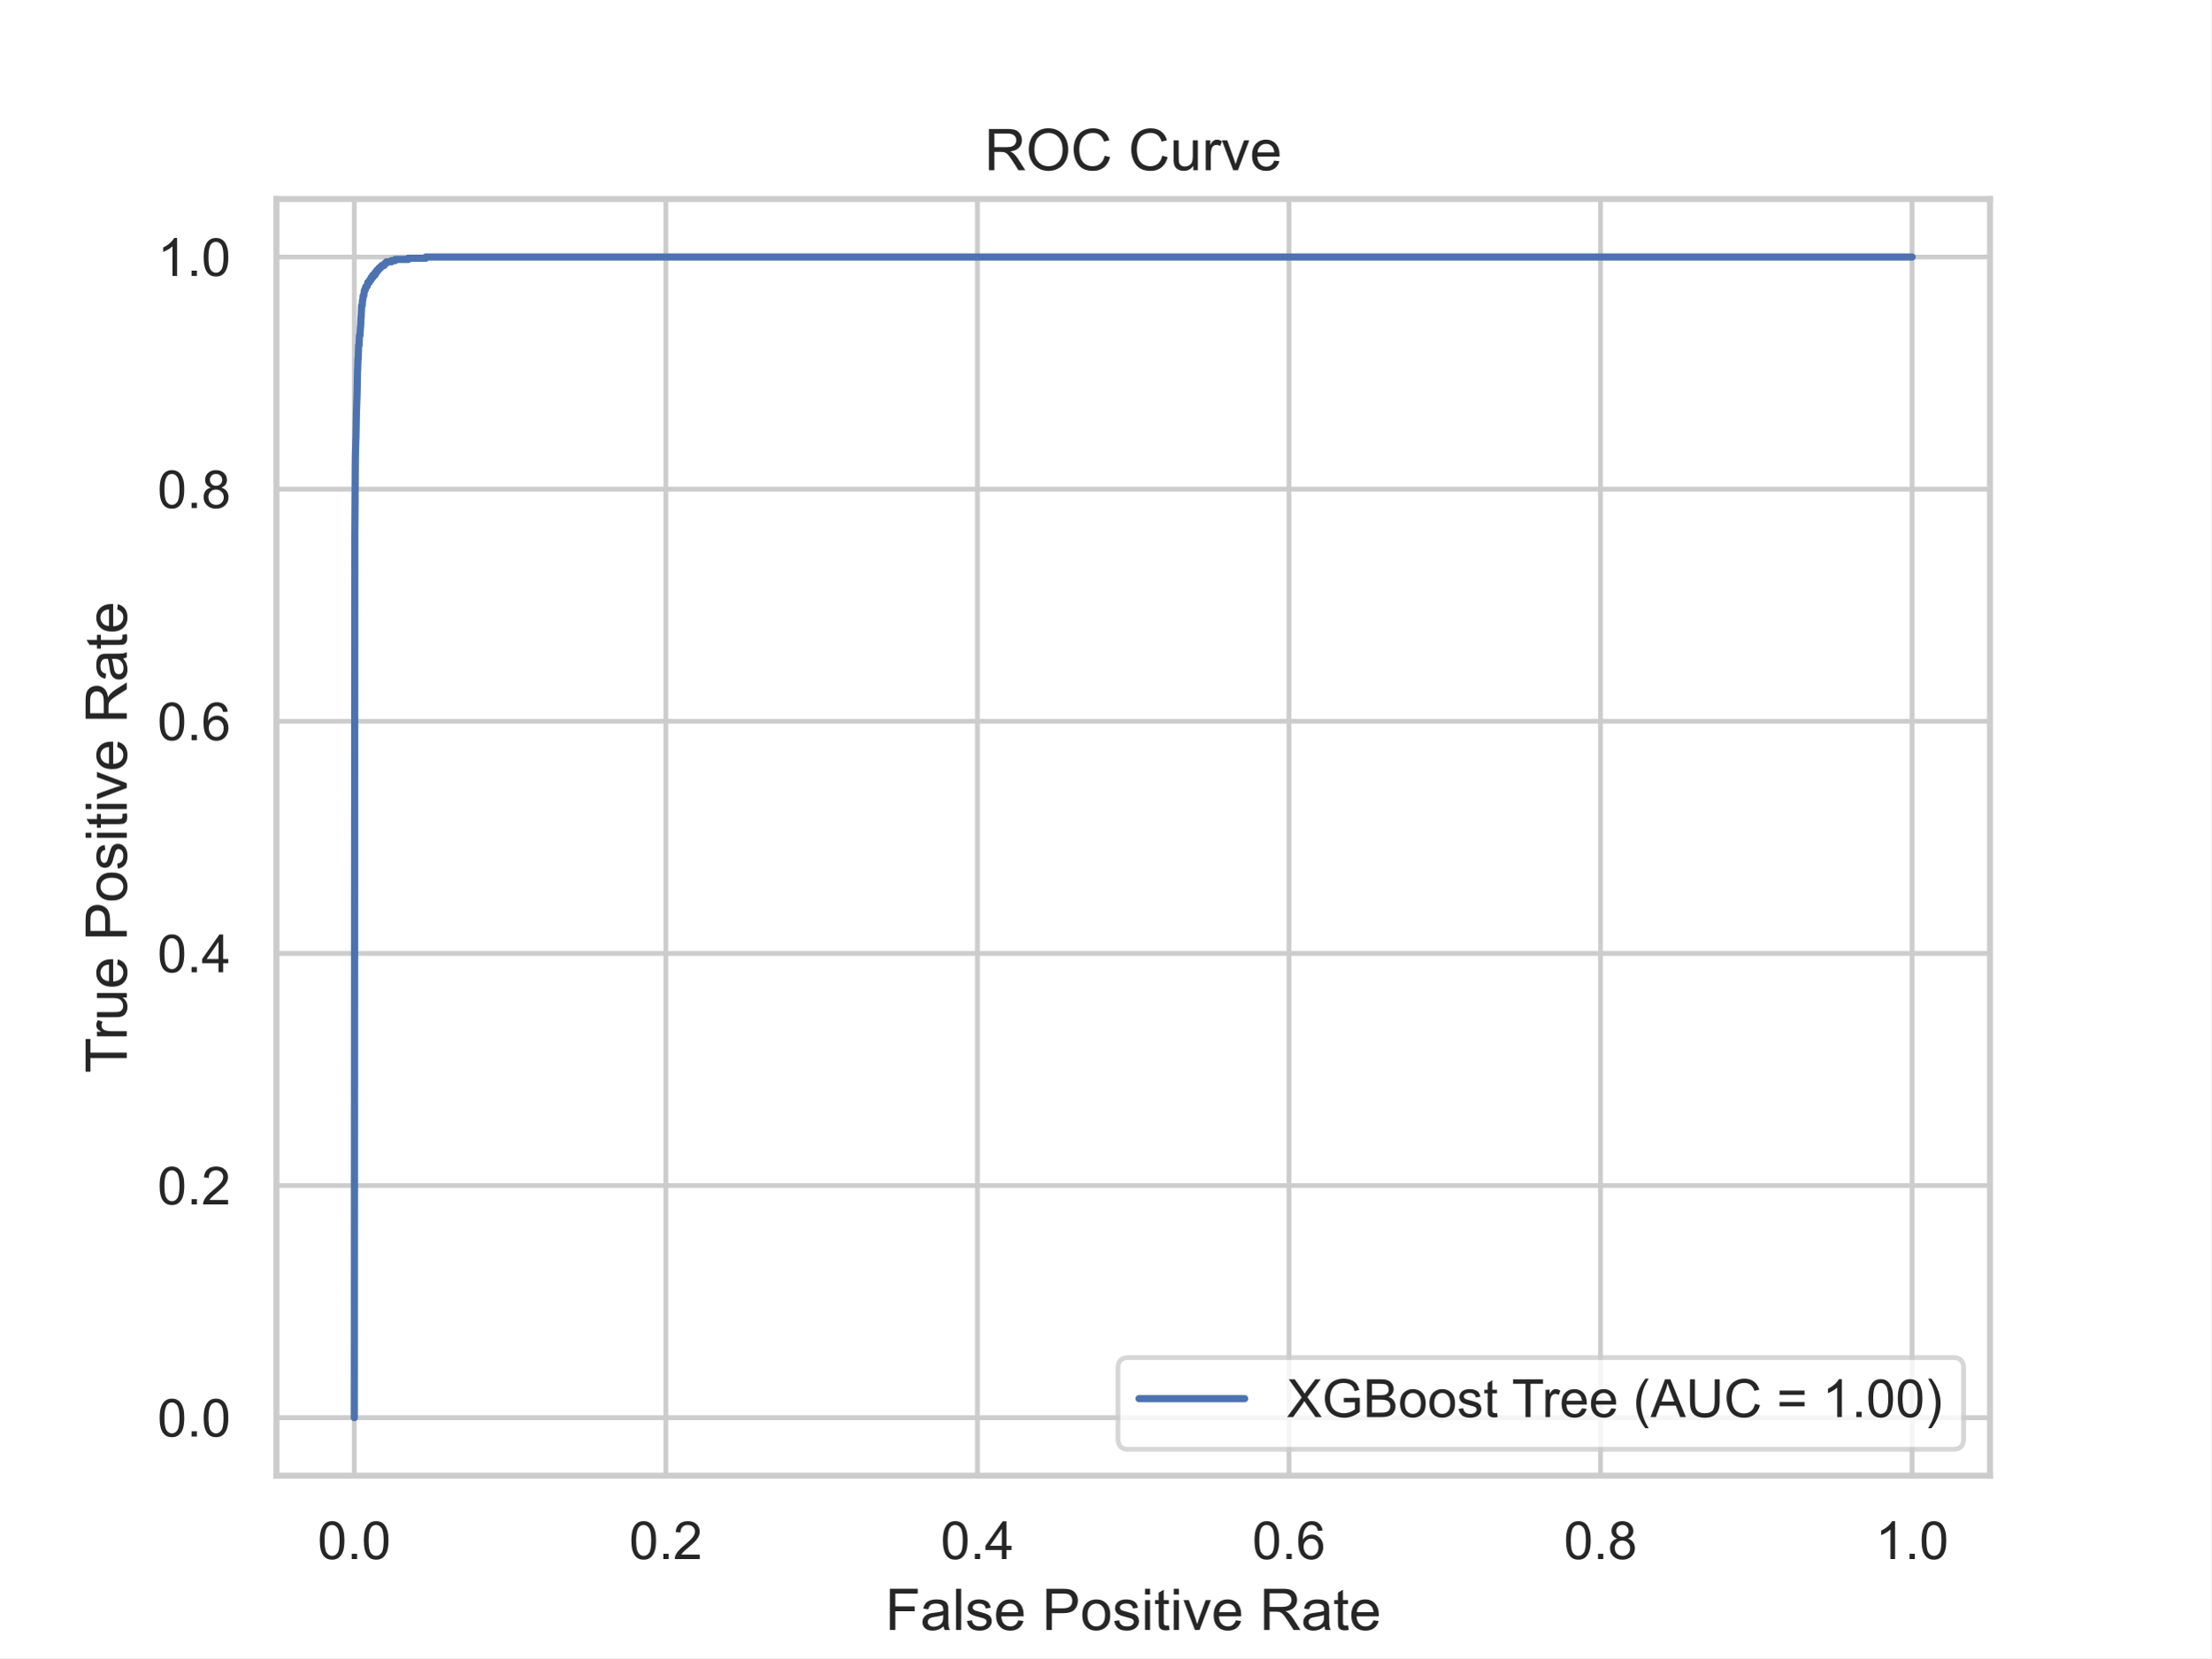
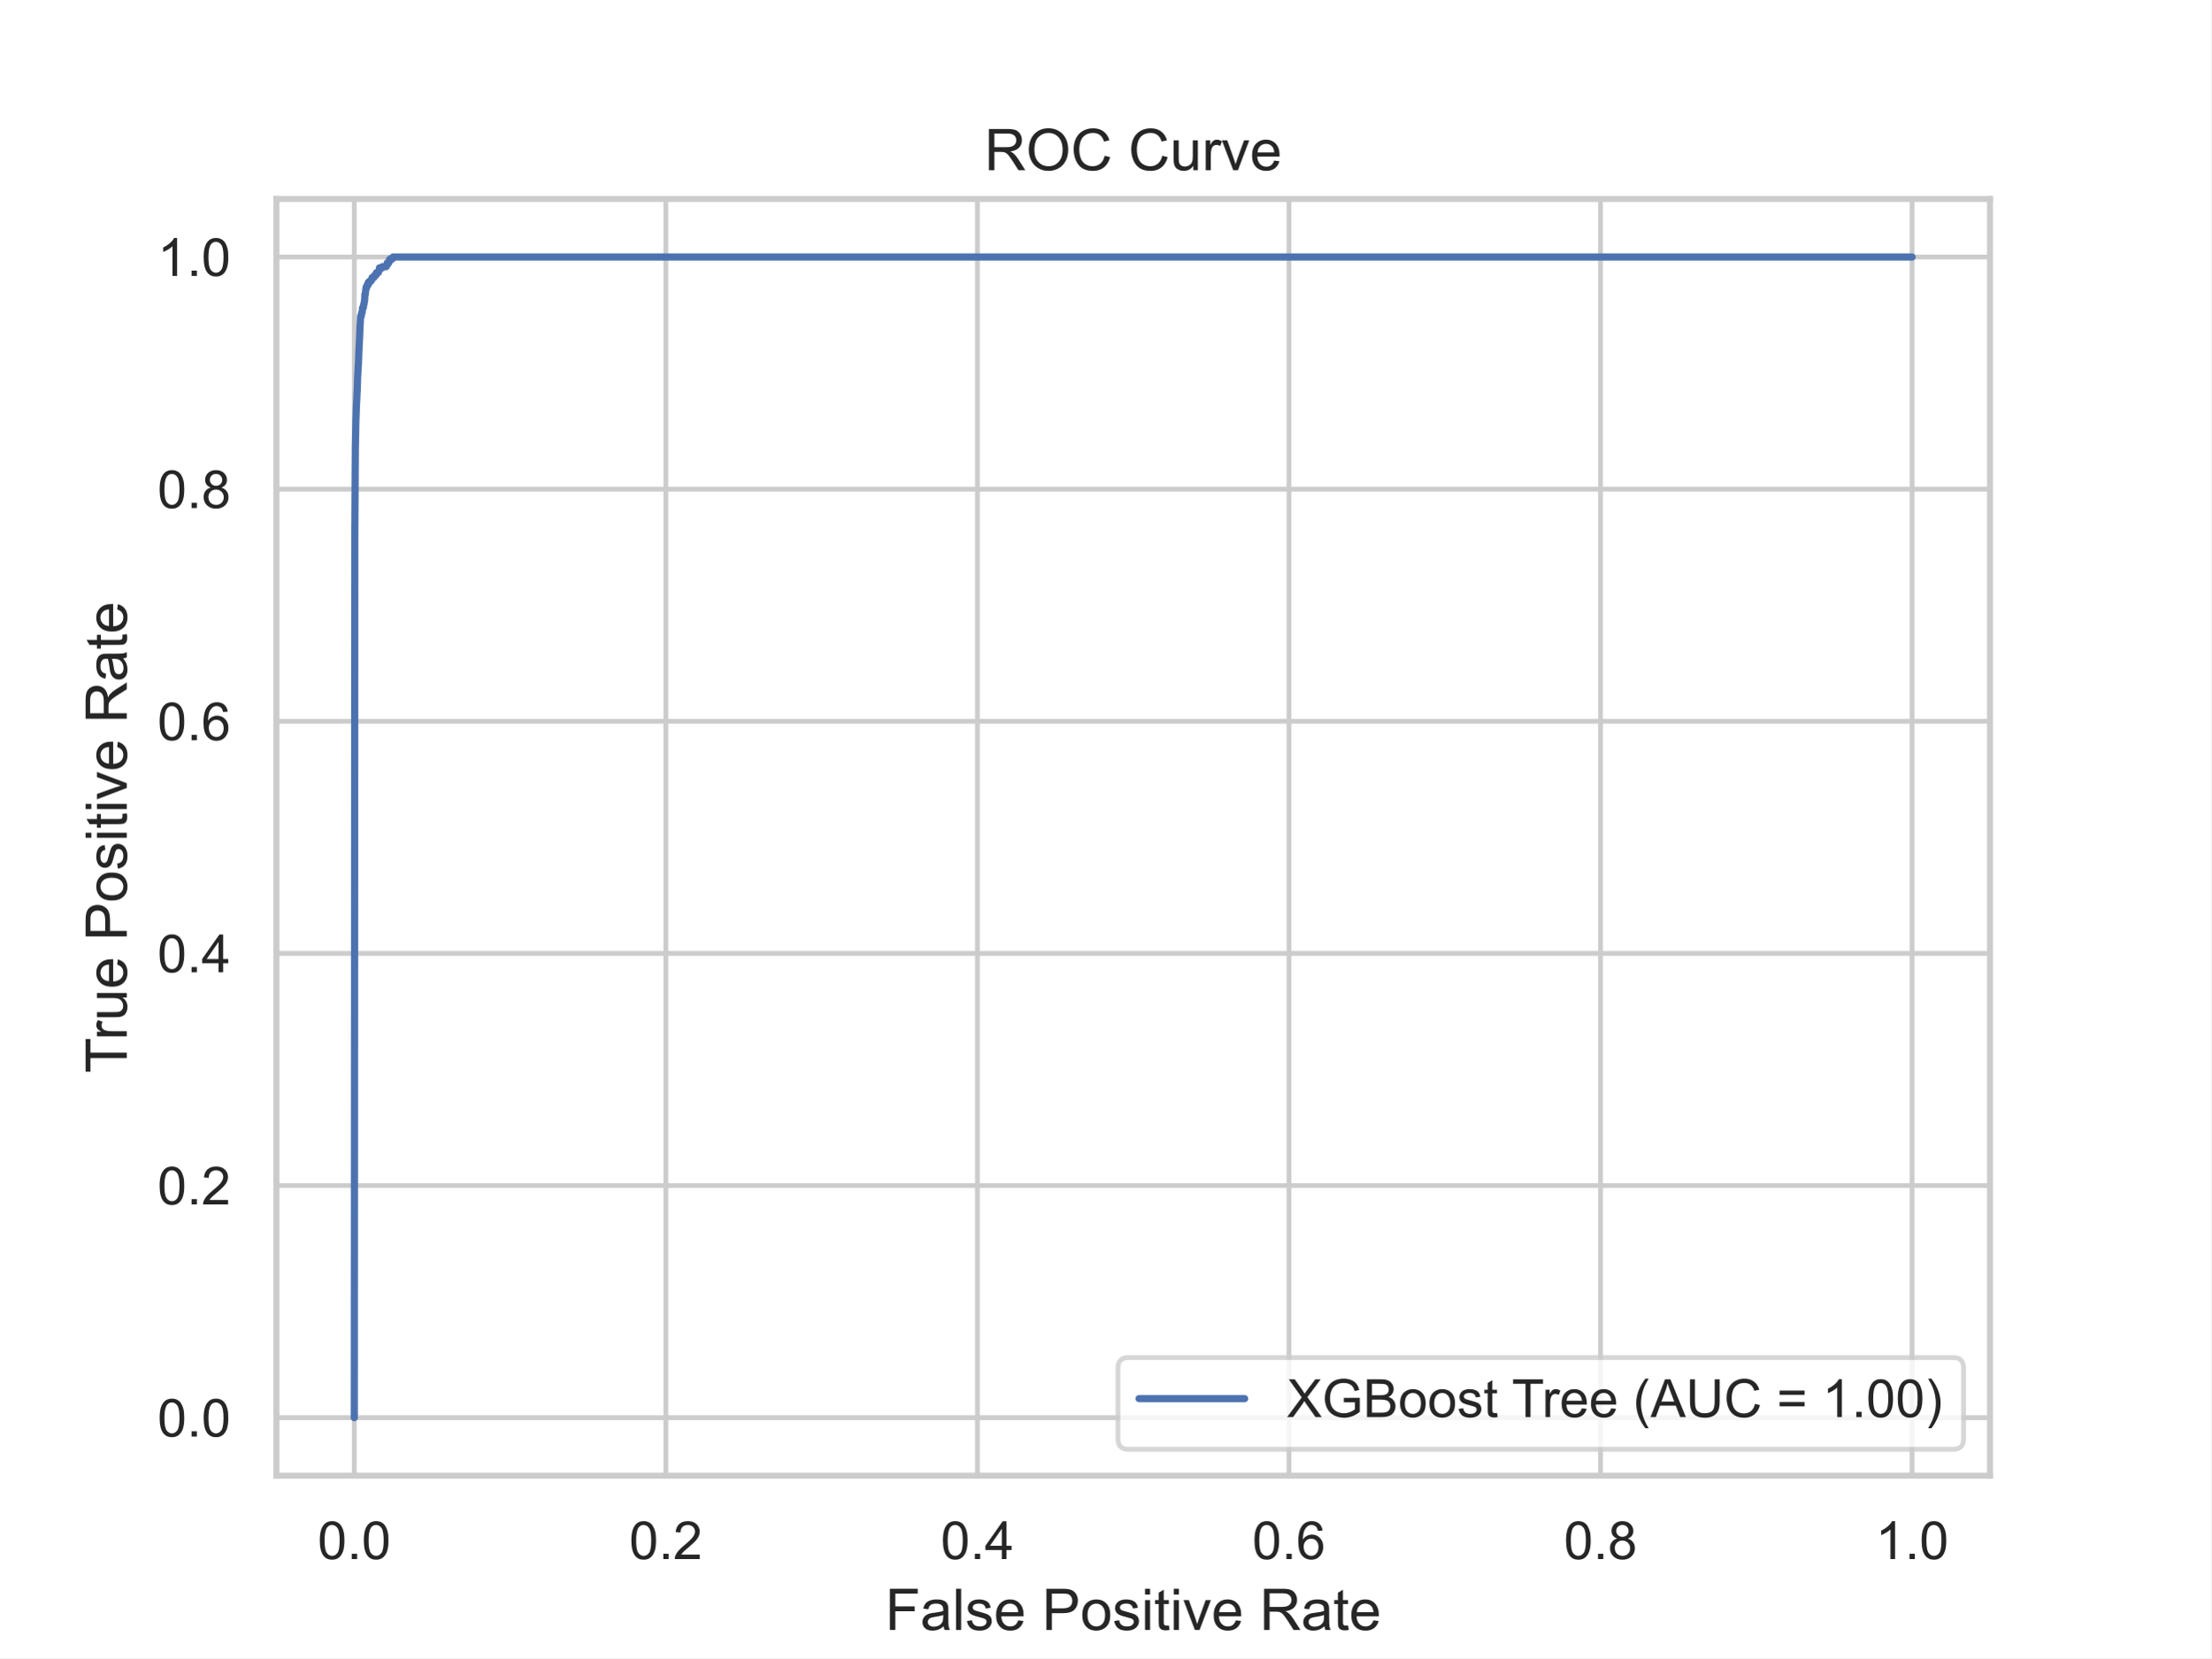
<svg xmlns="http://www.w3.org/2000/svg" xmlns:xlink="http://www.w3.org/1999/xlink" width="460.8pt" height="345.6pt" viewBox="0 0 460.8 345.6" version="1.1">
  <defs>
    <style type="text/css">*{stroke-linejoin: round; stroke-linecap: butt}</style>
  </defs>
  <g id="figure_1">
    <g id="patch_1">
      <path d="M 0 345.6  L 460.8 345.6  L 460.8 0  L 0 0  z " style="fill: #ffffff" />
    </g>
    <g id="axes_1">
      <g id="patch_2">
        <path d="M 57.6 307.584  L 414.72 307.584  L 414.72 41.472  L 57.6 41.472  z " style="fill: #ffffff" />
      </g>
      <g id="matplotlib.axis_1">
        <g id="xtick_1">
          <g id="line2d_1">
-             <path d="M 73.833 307.584  L 73.833 41.472  " clip-path="url(#p88a5ad9487)" style="fill: none; stroke: #cccccc; stroke-linecap: round" />
+             <path d="M 73.833 307.584  L 73.833 41.472  " clip-path="url(#p1b7c187f78)" style="fill: none; stroke: #cccccc; stroke-linecap: round" />
          </g>
          <g id="text_1">
            <g style="fill: #262626" transform="translate(66.18773 324.9576) scale(0.11 -0.11)">
              <defs>
                <path id="ArialMT-30" d="M 266 2259  Q 266 3072 433 3567  Q 600 4063 929 4331  Q 1259 4600 1759 4600  Q 2128 4600 2406 4451  Q 2684 4303 2865 4023  Q 3047 3744 3150 3342  Q 3253 2941 3253 2259  Q 3253 1453 3087 958  Q 2922 463 2592 192  Q 2263 -78 1759 -78  Q 1097 -78 719 397  Q 266 969 266 2259  z M 844 2259  Q 844 1131 1108 757  Q 1372 384 1759 384  Q 2147 384 2411 759  Q 2675 1134 2675 2259  Q 2675 3391 2411 3762  Q 2147 4134 1753 4134  Q 1366 4134 1134 3806  Q 844 3388 844 2259  z " transform="scale(0.015625)" />
                <path id="ArialMT-2e" d="M 581 0  L 581 641  L 1222 641  L 1222 0  L 581 0  z " transform="scale(0.015625)" />
              </defs>
              <use xlink:href="#ArialMT-30" />
              <use xlink:href="#ArialMT-2e" transform="translate(55.61523 0)" />
              <use xlink:href="#ArialMT-30" transform="translate(83.39844 0)" />
            </g>
          </g>
        </g>
        <g id="xtick_2">
          <g id="line2d_2">
-             <path d="M 138.764 307.584  L 138.764 41.472  " clip-path="url(#p88a5ad9487)" style="fill: none; stroke: #cccccc; stroke-linecap: round" />
+             <path d="M 138.764 307.584  L 138.764 41.472  " clip-path="url(#p1b7c187f78)" style="fill: none; stroke: #cccccc; stroke-linecap: round" />
          </g>
          <g id="text_2">
            <g style="fill: #262626" transform="translate(131.1186 324.9576) scale(0.11 -0.11)">
              <defs>
                <path id="ArialMT-32" d="M 3222 541  L 3222 0  L 194 0  Q 188 203 259 391  Q 375 700 629 1000  Q 884 1300 1366 1694  Q 2113 2306 2375 2664  Q 2638 3022 2638 3341  Q 2638 3675 2398 3904  Q 2159 4134 1775 4134  Q 1369 4134 1125 3890  Q 881 3647 878 3216  L 300 3275  Q 359 3922 746 4261  Q 1134 4600 1788 4600  Q 2447 4600 2831 4234  Q 3216 3869 3216 3328  Q 3216 3053 3103 2787  Q 2991 2522 2730 2228  Q 2469 1934 1863 1422  Q 1356 997 1212 845  Q 1069 694 975 541  L 3222 541  z " transform="scale(0.015625)" />
              </defs>
              <use xlink:href="#ArialMT-30" />
              <use xlink:href="#ArialMT-2e" transform="translate(55.61523 0)" />
              <use xlink:href="#ArialMT-32" transform="translate(83.39844 0)" />
            </g>
          </g>
        </g>
        <g id="xtick_3">
          <g id="line2d_3">
-             <path d="M 203.695 307.584  L 203.695 41.472  " clip-path="url(#p88a5ad9487)" style="fill: none; stroke: #cccccc; stroke-linecap: round" />
+             <path d="M 203.695 307.584  L 203.695 41.472  " clip-path="url(#p1b7c187f78)" style="fill: none; stroke: #cccccc; stroke-linecap: round" />
          </g>
          <g id="text_3">
            <g style="fill: #262626" transform="translate(196.0495 324.9576) scale(0.11 -0.11)">
              <defs>
                <path id="ArialMT-34" d="M 2069 0  L 2069 1097  L 81 1097  L 81 1613  L 2172 4581  L 2631 4581  L 2631 1613  L 3250 1613  L 3250 1097  L 2631 1097  L 2631 0  L 2069 0  z M 2069 1613  L 2069 3678  L 634 1613  L 2069 1613  z " transform="scale(0.015625)" />
              </defs>
              <use xlink:href="#ArialMT-30" />
              <use xlink:href="#ArialMT-2e" transform="translate(55.61523 0)" />
              <use xlink:href="#ArialMT-34" transform="translate(83.39844 0)" />
            </g>
          </g>
        </g>
        <g id="xtick_4">
          <g id="line2d_4">
-             <path d="M 268.625 307.584  L 268.625 41.472  " clip-path="url(#p88a5ad9487)" style="fill: none; stroke: #cccccc; stroke-linecap: round" />
+             <path d="M 268.625 307.584  L 268.625 41.472  " clip-path="url(#p1b7c187f78)" style="fill: none; stroke: #cccccc; stroke-linecap: round" />
          </g>
          <g id="text_4">
            <g style="fill: #262626" transform="translate(260.9805 324.9576) scale(0.11 -0.11)">
              <defs>
                <path id="ArialMT-36" d="M 3184 3459  L 2625 3416  Q 2550 3747 2413 3897  Q 2184 4138 1850 4138  Q 1581 4138 1378 3988  Q 1113 3794 959 3422  Q 806 3050 800 2363  Q 1003 2672 1297 2822  Q 1591 2972 1913 2972  Q 2475 2972 2870 2558  Q 3266 2144 3266 1488  Q 3266 1056 3080 686  Q 2894 316 2569 119  Q 2244 -78 1831 -78  Q 1128 -78 684 439  Q 241 956 241 2144  Q 241 3472 731 4075  Q 1159 4600 1884 4600  Q 2425 4600 2770 4297  Q 3116 3994 3184 3459  z M 888 1484  Q 888 1194 1011 928  Q 1134 663 1356 523  Q 1578 384 1822 384  Q 2178 384 2434 671  Q 2691 959 2691 1453  Q 2691 1928 2437 2201  Q 2184 2475 1800 2475  Q 1419 2475 1153 2201  Q 888 1928 888 1484  z " transform="scale(0.015625)" />
              </defs>
              <use xlink:href="#ArialMT-30" />
              <use xlink:href="#ArialMT-2e" transform="translate(55.61523 0)" />
              <use xlink:href="#ArialMT-36" transform="translate(83.39844 0)" />
            </g>
          </g>
        </g>
        <g id="xtick_5">
          <g id="line2d_5">
-             <path d="M 333.556 307.584  L 333.556 41.472  " clip-path="url(#p88a5ad9487)" style="fill: none; stroke: #cccccc; stroke-linecap: round" />
+             <path d="M 333.556 307.584  L 333.556 41.472  " clip-path="url(#p1b7c187f78)" style="fill: none; stroke: #cccccc; stroke-linecap: round" />
          </g>
          <g id="text_5">
            <g style="fill: #262626" transform="translate(325.9114 324.9576) scale(0.11 -0.11)">
              <defs>
                <path id="ArialMT-38" d="M 1131 2484  Q 781 2613 612 2850  Q 444 3088 444 3419  Q 444 3919 803 4259  Q 1163 4600 1759 4600  Q 2359 4600 2725 4251  Q 3091 3903 3091 3403  Q 3091 3084 2923 2848  Q 2756 2613 2416 2484  Q 2838 2347 3058 2040  Q 3278 1734 3278 1309  Q 3278 722 2862 322  Q 2447 -78 1769 -78  Q 1091 -78 675 323  Q 259 725 259 1325  Q 259 1772 486 2073  Q 713 2375 1131 2484  z M 1019 3438  Q 1019 3113 1228 2906  Q 1438 2700 1772 2700  Q 2097 2700 2305 2904  Q 2513 3109 2513 3406  Q 2513 3716 2298 3927  Q 2084 4138 1766 4138  Q 1444 4138 1231 3931  Q 1019 3725 1019 3438  z M 838 1322  Q 838 1081 952 856  Q 1066 631 1291 507  Q 1516 384 1775 384  Q 2178 384 2440 643  Q 2703 903 2703 1303  Q 2703 1709 2433 1975  Q 2163 2241 1756 2241  Q 1359 2241 1098 1978  Q 838 1716 838 1322  z " transform="scale(0.015625)" />
              </defs>
              <use xlink:href="#ArialMT-30" />
              <use xlink:href="#ArialMT-2e" transform="translate(55.61523 0)" />
              <use xlink:href="#ArialMT-38" transform="translate(83.39844 0)" />
            </g>
          </g>
        </g>
        <g id="xtick_6">
          <g id="line2d_6">
-             <path d="M 398.487 307.584  L 398.487 41.472  " clip-path="url(#p88a5ad9487)" style="fill: none; stroke: #cccccc; stroke-linecap: round" />
+             <path d="M 398.487 307.584  L 398.487 41.472  " clip-path="url(#p1b7c187f78)" style="fill: none; stroke: #cccccc; stroke-linecap: round" />
          </g>
          <g id="text_6">
            <g style="fill: #262626" transform="translate(390.8423 324.9576) scale(0.11 -0.11)">
              <defs>
                <path id="ArialMT-31" d="M 2384 0  L 1822 0  L 1822 3584  Q 1619 3391 1289 3197  Q 959 3003 697 2906  L 697 3450  Q 1169 3672 1522 3987  Q 1875 4303 2022 4600  L 2384 4600  L 2384 0  z " transform="scale(0.015625)" />
              </defs>
              <use xlink:href="#ArialMT-31" />
              <use xlink:href="#ArialMT-2e" transform="translate(55.61523 0)" />
              <use xlink:href="#ArialMT-30" transform="translate(83.39844 0)" />
            </g>
          </g>
        </g>
        <g id="text_7">
          <g style="fill: #262626" transform="translate(184.4737 339.7332) scale(0.12 -0.12)">
            <defs>
              <path id="ArialMT-46" d="M 525 0  L 525 4581  L 3616 4581  L 3616 4041  L 1131 4041  L 1131 2622  L 3281 2622  L 3281 2081  L 1131 2081  L 1131 0  L 525 0  z " transform="scale(0.015625)" />
              <path id="ArialMT-61" d="M 2588 409  Q 2275 144 1986 34  Q 1697 -75 1366 -75  Q 819 -75 525 192  Q 231 459 231 875  Q 231 1119 342 1320  Q 453 1522 633 1644  Q 813 1766 1038 1828  Q 1203 1872 1538 1913  Q 2219 1994 2541 2106  Q 2544 2222 2544 2253  Q 2544 2597 2384 2738  Q 2169 2928 1744 2928  Q 1347 2928 1158 2789  Q 969 2650 878 2297  L 328 2372  Q 403 2725 575 2942  Q 747 3159 1072 3276  Q 1397 3394 1825 3394  Q 2250 3394 2515 3294  Q 2781 3194 2906 3042  Q 3031 2891 3081 2659  Q 3109 2516 3109 2141  L 3109 1391  Q 3109 606 3145 398  Q 3181 191 3288 0  L 2700 0  Q 2613 175 2588 409  z M 2541 1666  Q 2234 1541 1622 1453  Q 1275 1403 1131 1340  Q 988 1278 909 1158  Q 831 1038 831 891  Q 831 666 1001 516  Q 1172 366 1500 366  Q 1825 366 2078 508  Q 2331 650 2450 897  Q 2541 1088 2541 1459  L 2541 1666  z " transform="scale(0.015625)" />
              <path id="ArialMT-6c" d="M 409 0  L 409 4581  L 972 4581  L 972 0  L 409 0  z " transform="scale(0.015625)" />
              <path id="ArialMT-73" d="M 197 991  L 753 1078  Q 800 744 1014 566  Q 1228 388 1613 388  Q 2000 388 2187 545  Q 2375 703 2375 916  Q 2375 1106 2209 1216  Q 2094 1291 1634 1406  Q 1016 1563 777 1677  Q 538 1791 414 1992  Q 291 2194 291 2438  Q 291 2659 392 2848  Q 494 3038 669 3163  Q 800 3259 1026 3326  Q 1253 3394 1513 3394  Q 1903 3394 2198 3281  Q 2494 3169 2634 2976  Q 2775 2784 2828 2463  L 2278 2388  Q 2241 2644 2061 2787  Q 1881 2931 1553 2931  Q 1166 2931 1000 2803  Q 834 2675 834 2503  Q 834 2394 903 2306  Q 972 2216 1119 2156  Q 1203 2125 1616 2013  Q 2213 1853 2448 1751  Q 2684 1650 2818 1456  Q 2953 1263 2953 975  Q 2953 694 2789 445  Q 2625 197 2315 61  Q 2006 -75 1616 -75  Q 969 -75 630 194  Q 291 463 197 991  z " transform="scale(0.015625)" />
              <path id="ArialMT-65" d="M 2694 1069  L 3275 997  Q 3138 488 2766 206  Q 2394 -75 1816 -75  Q 1088 -75 661 373  Q 234 822 234 1631  Q 234 2469 665 2931  Q 1097 3394 1784 3394  Q 2450 3394 2872 2941  Q 3294 2488 3294 1666  Q 3294 1616 3291 1516  L 816 1516  Q 847 969 1125 678  Q 1403 388 1819 388  Q 2128 388 2347 550  Q 2566 713 2694 1069  z M 847 1978  L 2700 1978  Q 2663 2397 2488 2606  Q 2219 2931 1791 2931  Q 1403 2931 1139 2672  Q 875 2413 847 1978  z " transform="scale(0.015625)" />
              <path id="ArialMT-20" transform="scale(0.015625)" />
              <path id="ArialMT-50" d="M 494 0  L 494 4581  L 2222 4581  Q 2678 4581 2919 4538  Q 3256 4481 3484 4323  Q 3713 4166 3852 3881  Q 3991 3597 3991 3256  Q 3991 2672 3619 2267  Q 3247 1863 2275 1863  L 1100 1863  L 1100 0  L 494 0  z M 1100 2403  L 2284 2403  Q 2872 2403 3119 2622  Q 3366 2841 3366 3238  Q 3366 3525 3220 3729  Q 3075 3934 2838 4000  Q 2684 4041 2272 4041  L 1100 4041  L 1100 2403  z " transform="scale(0.015625)" />
              <path id="ArialMT-6f" d="M 213 1659  Q 213 2581 725 3025  Q 1153 3394 1769 3394  Q 2453 3394 2887 2945  Q 3322 2497 3322 1706  Q 3322 1066 3130 698  Q 2938 331 2570 128  Q 2203 -75 1769 -75  Q 1072 -75 642 372  Q 213 819 213 1659  z M 791 1659  Q 791 1022 1069 705  Q 1347 388 1769 388  Q 2188 388 2466 706  Q 2744 1025 2744 1678  Q 2744 2294 2464 2611  Q 2184 2928 1769 2928  Q 1347 2928 1069 2612  Q 791 2297 791 1659  z " transform="scale(0.015625)" />
              <path id="ArialMT-69" d="M 425 3934  L 425 4581  L 988 4581  L 988 3934  L 425 3934  z M 425 0  L 425 3319  L 988 3319  L 988 0  L 425 0  z " transform="scale(0.015625)" />
              <path id="ArialMT-74" d="M 1650 503  L 1731 6  Q 1494 -44 1306 -44  Q 1000 -44 831 53  Q 663 150 594 308  Q 525 466 525 972  L 525 2881  L 113 2881  L 113 3319  L 525 3319  L 525 4141  L 1084 4478  L 1084 3319  L 1650 3319  L 1650 2881  L 1084 2881  L 1084 941  Q 1084 700 1114 631  Q 1144 563 1211 522  Q 1278 481 1403 481  Q 1497 481 1650 503  z " transform="scale(0.015625)" />
              <path id="ArialMT-76" d="M 1344 0  L 81 3319  L 675 3319  L 1388 1331  Q 1503 1009 1600 663  Q 1675 925 1809 1294  L 2547 3319  L 3125 3319  L 1869 0  L 1344 0  z " transform="scale(0.015625)" />
              <path id="ArialMT-52" d="M 503 0  L 503 4581  L 2534 4581  Q 3147 4581 3465 4457  Q 3784 4334 3975 4021  Q 4166 3709 4166 3331  Q 4166 2844 3850 2509  Q 3534 2175 2875 2084  Q 3116 1969 3241 1856  Q 3506 1613 3744 1247  L 4541 0  L 3778 0  L 3172 953  Q 2906 1366 2734 1584  Q 2563 1803 2427 1890  Q 2291 1978 2150 2013  Q 2047 2034 1813 2034  L 1109 2034  L 1109 0  L 503 0  z M 1109 2559  L 2413 2559  Q 2828 2559 3062 2645  Q 3297 2731 3419 2920  Q 3541 3109 3541 3331  Q 3541 3656 3305 3865  Q 3069 4075 2559 4075  L 1109 4075  L 1109 2559  z " transform="scale(0.015625)" />
            </defs>
            <use xlink:href="#ArialMT-46" />
            <use xlink:href="#ArialMT-61" transform="translate(61.08398 0)" />
            <use xlink:href="#ArialMT-6c" transform="translate(116.6992 0)" />
            <use xlink:href="#ArialMT-73" transform="translate(138.916 0)" />
            <use xlink:href="#ArialMT-65" transform="translate(188.916 0)" />
            <use xlink:href="#ArialMT-20" transform="translate(244.5312 0)" />
            <use xlink:href="#ArialMT-50" transform="translate(272.3145 0)" />
            <use xlink:href="#ArialMT-6f" transform="translate(339.0137 0)" />
            <use xlink:href="#ArialMT-73" transform="translate(394.6289 0)" />
            <use xlink:href="#ArialMT-69" transform="translate(444.6289 0)" />
            <use xlink:href="#ArialMT-74" transform="translate(466.8457 0)" />
            <use xlink:href="#ArialMT-69" transform="translate(494.6289 0)" />
            <use xlink:href="#ArialMT-76" transform="translate(516.8457 0)" />
            <use xlink:href="#ArialMT-65" transform="translate(566.8457 0)" />
            <use xlink:href="#ArialMT-20" transform="translate(622.4609 0)" />
            <use xlink:href="#ArialMT-52" transform="translate(650.2441 0)" />
            <use xlink:href="#ArialMT-61" transform="translate(722.4609 0)" />
            <use xlink:href="#ArialMT-74" transform="translate(778.0762 0)" />
            <use xlink:href="#ArialMT-65" transform="translate(805.8594 0)" />
          </g>
        </g>
      </g>
      <g id="matplotlib.axis_2">
        <g id="ytick_1">
          <g id="line2d_7">
-             <path d="M 57.6 295.488  L 414.72 295.488  " clip-path="url(#p88a5ad9487)" style="fill: none; stroke: #cccccc; stroke-linecap: round" />
+             <path d="M 57.6 295.488  L 414.72 295.488  " clip-path="url(#p1b7c187f78)" style="fill: none; stroke: #cccccc; stroke-linecap: round" />
          </g>
          <g id="text_8">
            <g style="fill: #262626" transform="translate(32.81 299.4248) scale(0.11 -0.11)">
              <use xlink:href="#ArialMT-30" />
              <use xlink:href="#ArialMT-2e" transform="translate(55.61523 0)" />
              <use xlink:href="#ArialMT-30" transform="translate(83.39844 0)" />
            </g>
          </g>
        </g>
        <g id="ytick_2">
          <g id="line2d_8">
-             <path d="M 57.6 247.104  L 414.72 247.104  " clip-path="url(#p88a5ad9487)" style="fill: none; stroke: #cccccc; stroke-linecap: round" />
+             <path d="M 57.6 247.104  L 414.72 247.104  " clip-path="url(#p1b7c187f78)" style="fill: none; stroke: #cccccc; stroke-linecap: round" />
          </g>
          <g id="text_9">
            <g style="fill: #262626" transform="translate(32.81 251.0408) scale(0.11 -0.11)">
              <use xlink:href="#ArialMT-30" />
              <use xlink:href="#ArialMT-2e" transform="translate(55.61523 0)" />
              <use xlink:href="#ArialMT-32" transform="translate(83.39844 0)" />
            </g>
          </g>
        </g>
        <g id="ytick_3">
          <g id="line2d_9">
-             <path d="M 57.6 198.72  L 414.72 198.72  " clip-path="url(#p88a5ad9487)" style="fill: none; stroke: #cccccc; stroke-linecap: round" />
+             <path d="M 57.6 198.72  L 414.72 198.72  " clip-path="url(#p1b7c187f78)" style="fill: none; stroke: #cccccc; stroke-linecap: round" />
          </g>
          <g id="text_10">
            <g style="fill: #262626" transform="translate(32.81 202.6568) scale(0.11 -0.11)">
              <use xlink:href="#ArialMT-30" />
              <use xlink:href="#ArialMT-2e" transform="translate(55.61523 0)" />
              <use xlink:href="#ArialMT-34" transform="translate(83.39844 0)" />
            </g>
          </g>
        </g>
        <g id="ytick_4">
          <g id="line2d_10">
-             <path d="M 57.6 150.336  L 414.72 150.336  " clip-path="url(#p88a5ad9487)" style="fill: none; stroke: #cccccc; stroke-linecap: round" />
+             <path d="M 57.6 150.336  L 414.72 150.336  " clip-path="url(#p1b7c187f78)" style="fill: none; stroke: #cccccc; stroke-linecap: round" />
          </g>
          <g id="text_11">
            <g style="fill: #262626" transform="translate(32.81 154.2728) scale(0.11 -0.11)">
              <use xlink:href="#ArialMT-30" />
              <use xlink:href="#ArialMT-2e" transform="translate(55.61523 0)" />
              <use xlink:href="#ArialMT-36" transform="translate(83.39844 0)" />
            </g>
          </g>
        </g>
        <g id="ytick_5">
          <g id="line2d_11">
-             <path d="M 57.6 101.952  L 414.72 101.952  " clip-path="url(#p88a5ad9487)" style="fill: none; stroke: #cccccc; stroke-linecap: round" />
+             <path d="M 57.6 101.952  L 414.72 101.952  " clip-path="url(#p1b7c187f78)" style="fill: none; stroke: #cccccc; stroke-linecap: round" />
          </g>
          <g id="text_12">
            <g style="fill: #262626" transform="translate(32.81 105.8888) scale(0.11 -0.11)">
              <use xlink:href="#ArialMT-30" />
              <use xlink:href="#ArialMT-2e" transform="translate(55.61523 0)" />
              <use xlink:href="#ArialMT-38" transform="translate(83.39844 0)" />
            </g>
          </g>
        </g>
        <g id="ytick_6">
          <g id="line2d_12">
-             <path d="M 57.6 53.568  L 414.72 53.568  " clip-path="url(#p88a5ad9487)" style="fill: none; stroke: #cccccc; stroke-linecap: round" />
+             <path d="M 57.6 53.568  L 414.72 53.568  " clip-path="url(#p1b7c187f78)" style="fill: none; stroke: #cccccc; stroke-linecap: round" />
          </g>
          <g id="text_13">
            <g style="fill: #262626" transform="translate(32.81 57.5048) scale(0.11 -0.11)">
              <use xlink:href="#ArialMT-31" />
              <use xlink:href="#ArialMT-2e" transform="translate(55.61523 0)" />
              <use xlink:href="#ArialMT-30" transform="translate(83.39844 0)" />
            </g>
          </g>
        </g>
        <g id="text_14">
          <g style="fill: #262626" transform="translate(26.425 223.6539) rotate(-90) scale(0.12 -0.12)">
            <defs>
              <path id="ArialMT-54" d="M 1659 0  L 1659 4041  L 150 4041  L 150 4581  L 3781 4581  L 3781 4041  L 2266 4041  L 2266 0  L 1659 0  z " transform="scale(0.015625)" />
              <path id="ArialMT-72" d="M 416 0  L 416 3319  L 922 3319  L 922 2816  Q 1116 3169 1280 3281  Q 1444 3394 1641 3394  Q 1925 3394 2219 3213  L 2025 2691  Q 1819 2813 1613 2813  Q 1428 2813 1281 2702  Q 1134 2591 1072 2394  Q 978 2094 978 1738  L 978 0  L 416 0  z " transform="scale(0.015625)" />
              <path id="ArialMT-75" d="M 2597 0  L 2597 488  Q 2209 -75 1544 -75  Q 1250 -75 995 37  Q 741 150 617 320  Q 494 491 444 738  Q 409 903 409 1263  L 409 3319  L 972 3319  L 972 1478  Q 972 1038 1006 884  Q 1059 663 1231 536  Q 1403 409 1656 409  Q 1909 409 2131 539  Q 2353 669 2445 892  Q 2538 1116 2538 1541  L 2538 3319  L 3100 3319  L 3100 0  L 2597 0  z " transform="scale(0.015625)" />
            </defs>
            <use xlink:href="#ArialMT-54" />
            <use xlink:href="#ArialMT-72" transform="translate(57.33398 0)" />
            <use xlink:href="#ArialMT-75" transform="translate(90.63477 0)" />
            <use xlink:href="#ArialMT-65" transform="translate(146.25 0)" />
            <use xlink:href="#ArialMT-20" transform="translate(201.8652 0)" />
            <use xlink:href="#ArialMT-50" transform="translate(229.6484 0)" />
            <use xlink:href="#ArialMT-6f" transform="translate(296.3477 0)" />
            <use xlink:href="#ArialMT-73" transform="translate(351.9629 0)" />
            <use xlink:href="#ArialMT-69" transform="translate(401.9629 0)" />
            <use xlink:href="#ArialMT-74" transform="translate(424.1797 0)" />
            <use xlink:href="#ArialMT-69" transform="translate(451.9629 0)" />
            <use xlink:href="#ArialMT-76" transform="translate(474.1797 0)" />
            <use xlink:href="#ArialMT-65" transform="translate(524.1797 0)" />
            <use xlink:href="#ArialMT-20" transform="translate(579.7949 0)" />
            <use xlink:href="#ArialMT-52" transform="translate(607.5781 0)" />
            <use xlink:href="#ArialMT-61" transform="translate(679.7949 0)" />
            <use xlink:href="#ArialMT-74" transform="translate(735.4102 0)" />
            <use xlink:href="#ArialMT-65" transform="translate(763.1934 0)" />
          </g>
        </g>
      </g>
      <g id="line2d_13">
-         <path d="M 73.833 295.488  L 73.943 111.024  L 73.947 111.024  L 74.057 95.148  L 74.061 95.148  L 74.161 91.368  L 74.175 91.368  L 74.282 85.572  L 74.293 85.572  L 74.404 82.296  L 74.407 82.296  L 74.518 77.004  L 74.533 77.004  L 74.606 74.736  L 74.647 74.736  L 74.735 71.964  L 74.82 71.964  L 74.897 69.948  L 75.012 69.948  L 75.104 68.184  L 75.137 68.184  L 75.229 66.168  L 75.251 66.168  L 75.361 63.648  L 75.483 63.648  L 75.527 62.64  L 75.597 62.64  L 75.678 61.632  L 75.815 61.632  L 75.918 60.624  L 75.999 60.624  L 75.999 60.372  L 76.135 60.372  L 76.183 59.868  L 76.334 59.868  L 76.334 59.616  L 76.526 59.616  L 76.625 59.112  L 76.647 59.112  L 76.647 58.86  L 76.968 58.86  L 77.052 58.356  L 77.306 58.356  L 77.34 57.852  L 77.675 57.852  L 77.69 57.348  L 78.139 57.348  L 78.143 56.844  L 78.452 56.844  L 78.522 56.34  L 78.843 56.34  L 78.843 56.088  L 79.001 56.088  L 79.001 55.836  L 79.325 55.836  L 79.325 55.584  L 79.553 55.584  L 79.553 55.332  L 80.04 55.332  L 80.04 55.08  L 80.253 55.08  L 80.253 54.828  L 80.537 54.828  L 80.537 54.576  L 81.546 54.576  L 81.546 54.324  L 82.342 54.324  L 82.342 54.072  L 85.09 54.072  L 85.09 53.82  L 88.73 53.82  L 88.73 53.568  L 398.487 53.568  L 398.487 53.568  " clip-path="url(#p88a5ad9487)" style="fill: none; stroke: #4c72b0; stroke-width: 1.5; stroke-linecap: round" />
+         <path d="M 73.833 295.488  L 73.943 109.512  L 73.951 109.512  L 74.054 92.88  L 74.065 92.88  L 74.172 87.336  L 74.183 87.336  L 74.293 84.06  L 74.312 84.06  L 74.422 81.54  L 74.441 81.54  L 74.54 78.264  L 74.558 78.264  L 74.658 75.996  L 74.691 75.996  L 74.79 72.972  L 74.809 72.972  L 74.919 70.452  L 74.93 70.452  L 75.037 67.68  L 75.048 67.68  L 75.155 65.916  L 75.277 65.916  L 75.369 65.16  L 75.472 65.16  L 75.557 64.152  L 75.704 64.152  L 75.804 63.396  L 75.851 63.396  L 75.955 62.64  L 75.991 62.64  L 76.039 61.38  L 76.12 61.38  L 76.216 60.372  L 76.268 60.372  L 76.293 59.868  L 76.444 59.868  L 76.522 59.364  L 76.728 59.364  L 76.747 58.86  L 77.019 58.86  L 77.019 58.608  L 77.303 58.608  L 77.303 58.356  L 77.454 58.356  L 77.542 57.852  L 77.903 57.852  L 77.903 57.6  L 78.091 57.6  L 78.091 57.348  L 78.356 57.348  L 78.445 56.844  L 78.817 56.844  L 78.817 56.592  L 78.946 56.592  L 79.045 56.088  L 79.078 56.088  L 79.078 55.836  L 79.664 55.836  L 79.664 55.584  L 80.467 55.584  L 80.467 55.332  L 80.644 55.332  L 80.677 54.828  L 80.994 54.828  L 80.994 54.576  L 81.123 54.576  L 81.182 54.072  L 81.598 54.072  L 81.598 53.82  L 81.933 53.82  L 81.933 53.568  L 398.487 53.568  L 398.487 53.568  " clip-path="url(#p1b7c187f78)" style="fill: none; stroke: #4c72b0; stroke-width: 1.5; stroke-linecap: round" />
      </g>
      <g id="patch_3">
        <path d="M 57.6 307.584  L 57.6 41.472  " style="fill: none; stroke: #cccccc; stroke-width: 1.25; stroke-linejoin: miter; stroke-linecap: square" />
      </g>
      <g id="patch_4">
        <path d="M 414.72 307.584  L 414.72 41.472  " style="fill: none; stroke: #cccccc; stroke-width: 1.25; stroke-linejoin: miter; stroke-linecap: square" />
      </g>
      <g id="patch_5">
        <path d="M 57.6 307.584  L 414.72 307.584  " style="fill: none; stroke: #cccccc; stroke-width: 1.25; stroke-linejoin: miter; stroke-linecap: square" />
      </g>
      <g id="patch_6">
        <path d="M 57.6 41.472  L 414.72 41.472  " style="fill: none; stroke: #cccccc; stroke-width: 1.25; stroke-linejoin: miter; stroke-linecap: square" />
      </g>
      <g id="text_15">
        <g style="fill: #262626" transform="translate(205.1559 35.472) scale(0.12 -0.12)">
          <defs>
            <path id="ArialMT-4f" d="M 309 2231  Q 309 3372 921 4017  Q 1534 4663 2503 4663  Q 3138 4663 3647 4359  Q 4156 4056 4423 3514  Q 4691 2972 4691 2284  Q 4691 1588 4409 1038  Q 4128 488 3612 205  Q 3097 -78 2500 -78  Q 1853 -78 1343 234  Q 834 547 571 1087  Q 309 1628 309 2231  z M 934 2222  Q 934 1394 1379 917  Q 1825 441 2497 441  Q 3181 441 3623 922  Q 4066 1403 4066 2288  Q 4066 2847 3877 3264  Q 3688 3681 3323 3911  Q 2959 4141 2506 4141  Q 1863 4141 1398 3698  Q 934 3256 934 2222  z " transform="scale(0.015625)" />
            <path id="ArialMT-43" d="M 3763 1606  L 4369 1453  Q 4178 706 3683 314  Q 3188 -78 2472 -78  Q 1731 -78 1267 223  Q 803 525 561 1097  Q 319 1669 319 2325  Q 319 3041 592 3573  Q 866 4106 1370 4382  Q 1875 4659 2481 4659  Q 3169 4659 3637 4309  Q 4106 3959 4291 3325  L 3694 3184  Q 3534 3684 3231 3912  Q 2928 4141 2469 4141  Q 1941 4141 1586 3887  Q 1231 3634 1087 3207  Q 944 2781 944 2328  Q 944 1744 1114 1308  Q 1284 872 1643 656  Q 2003 441 2422 441  Q 2931 441 3284 734  Q 3638 1028 3763 1606  z " transform="scale(0.015625)" />
          </defs>
          <use xlink:href="#ArialMT-52" />
          <use xlink:href="#ArialMT-4f" transform="translate(72.2168 0)" />
          <use xlink:href="#ArialMT-43" transform="translate(150 0)" />
          <use xlink:href="#ArialMT-20" transform="translate(222.2168 0)" />
          <use xlink:href="#ArialMT-43" transform="translate(250 0)" />
          <use xlink:href="#ArialMT-75" transform="translate(322.2168 0)" />
          <use xlink:href="#ArialMT-72" transform="translate(377.832 0)" />
          <use xlink:href="#ArialMT-76" transform="translate(411.1328 0)" />
          <use xlink:href="#ArialMT-65" transform="translate(461.1328 0)" />
        </g>
      </g>
      <g id="legend_1">
        <g id="patch_7">
          <path d="M 235.183 302.084  L 407.02 302.084  Q 409.22 302.084 409.22 299.884  L 409.22 285.161  Q 409.22 282.961 407.02 282.961  L 235.183 282.961  Q 232.983 282.961 232.983 285.161  L 232.983 299.884  Q 232.983 302.084 235.183 302.084  z " style="fill: #ffffff; opacity: 0.8; stroke: #cccccc; stroke-linejoin: miter" />
        </g>
        <g id="line2d_14">
          <path d="M 237.383 291.519  L 248.383 291.519  L 259.383 291.519  " style="fill: none; stroke: #4c72b0; stroke-width: 1.5; stroke-linecap: round" />
        </g>
        <g id="text_16">
          <g style="fill: #262626" transform="translate(268.1828 295.3688) scale(0.11 -0.11)">
            <defs>
              <path id="ArialMT-58" d="M 28 0  L 1800 2388  L 238 4581  L 959 4581  L 1791 3406  Q 2050 3041 2159 2844  Q 2313 3094 2522 3366  L 3444 4581  L 4103 4581  L 2494 2422  L 4228 0  L 3478 0  L 2325 1634  Q 2228 1775 2125 1941  Q 1972 1691 1906 1597  L 756 0  L 28 0  z " transform="scale(0.015625)" />
              <path id="ArialMT-47" d="M 2638 1797  L 2638 2334  L 4578 2338  L 4578 638  Q 4131 281 3656 101  Q 3181 -78 2681 -78  Q 2006 -78 1454 211  Q 903 500 622 1047  Q 341 1594 341 2269  Q 341 2938 620 3517  Q 900 4097 1425 4378  Q 1950 4659 2634 4659  Q 3131 4659 3532 4498  Q 3934 4338 4162 4050  Q 4391 3763 4509 3300  L 3963 3150  Q 3859 3500 3706 3700  Q 3553 3900 3268 4020  Q 2984 4141 2638 4141  Q 2222 4141 1919 4014  Q 1616 3888 1430 3681  Q 1244 3475 1141 3228  Q 966 2803 966 2306  Q 966 1694 1177 1281  Q 1388 869 1791 669  Q 2194 469 2647 469  Q 3041 469 3416 620  Q 3791 772 3984 944  L 3984 1797  L 2638 1797  z " transform="scale(0.015625)" />
              <path id="ArialMT-42" d="M 469 0  L 469 4581  L 2188 4581  Q 2713 4581 3030 4442  Q 3347 4303 3526 4014  Q 3706 3725 3706 3409  Q 3706 3116 3547 2856  Q 3388 2597 3066 2438  Q 3481 2316 3704 2022  Q 3928 1728 3928 1328  Q 3928 1006 3792 729  Q 3656 453 3456 303  Q 3256 153 2954 76  Q 2653 0 2216 0  L 469 0  z M 1075 2656  L 2066 2656  Q 2469 2656 2644 2709  Q 2875 2778 2992 2937  Q 3109 3097 3109 3338  Q 3109 3566 3000 3739  Q 2891 3913 2687 3977  Q 2484 4041 1991 4041  L 1075 4041  L 1075 2656  z M 1075 541  L 2216 541  Q 2509 541 2628 563  Q 2838 600 2978 687  Q 3119 775 3209 942  Q 3300 1109 3300 1328  Q 3300 1584 3169 1773  Q 3038 1963 2805 2039  Q 2572 2116 2134 2116  L 1075 2116  L 1075 541  z " transform="scale(0.015625)" />
              <path id="ArialMT-28" d="M 1497 -1347  Q 1031 -759 709 28  Q 388 816 388 1659  Q 388 2403 628 3084  Q 909 3875 1497 4659  L 1900 4659  Q 1522 4009 1400 3731  Q 1209 3300 1100 2831  Q 966 2247 966 1656  Q 966 153 1900 -1347  L 1497 -1347  z " transform="scale(0.015625)" />
              <path id="ArialMT-41" d="M -9 0  L 1750 4581  L 2403 4581  L 4278 0  L 3588 0  L 3053 1388  L 1138 1388  L 634 0  L -9 0  z M 1313 1881  L 2866 1881  L 2388 3150  Q 2169 3728 2063 4100  Q 1975 3659 1816 3225  L 1313 1881  z " transform="scale(0.015625)" />
              <path id="ArialMT-55" d="M 3500 4581  L 4106 4581  L 4106 1934  Q 4106 1244 3950 837  Q 3794 431 3386 176  Q 2978 -78 2316 -78  Q 1672 -78 1262 144  Q 853 366 678 786  Q 503 1206 503 1934  L 503 4581  L 1109 4581  L 1109 1938  Q 1109 1341 1220 1058  Q 1331 775 1601 622  Q 1872 469 2263 469  Q 2931 469 3215 772  Q 3500 1075 3500 1938  L 3500 4581  z " transform="scale(0.015625)" />
              <path id="ArialMT-3d" d="M 3381 2694  L 356 2694  L 356 3219  L 3381 3219  L 3381 2694  z M 3381 1303  L 356 1303  L 356 1828  L 3381 1828  L 3381 1303  z " transform="scale(0.015625)" />
              <path id="ArialMT-29" d="M 791 -1347  L 388 -1347  Q 1322 153 1322 1656  Q 1322 2244 1188 2822  Q 1081 3291 891 3722  Q 769 4003 388 4659  L 791 4659  Q 1378 3875 1659 3084  Q 1900 2403 1900 1659  Q 1900 816 1576 28  Q 1253 -759 791 -1347  z " transform="scale(0.015625)" />
            </defs>
            <use xlink:href="#ArialMT-58" />
            <use xlink:href="#ArialMT-47" transform="translate(66.69922 0)" />
            <use xlink:href="#ArialMT-42" transform="translate(144.4824 0)" />
            <use xlink:href="#ArialMT-6f" transform="translate(211.1816 0)" />
            <use xlink:href="#ArialMT-6f" transform="translate(266.7969 0)" />
            <use xlink:href="#ArialMT-73" transform="translate(322.4121 0)" />
            <use xlink:href="#ArialMT-74" transform="translate(372.4121 0)" />
            <use xlink:href="#ArialMT-20" transform="translate(400.1953 0)" />
            <use xlink:href="#ArialMT-54" transform="translate(426.2285 0)" />
            <use xlink:href="#ArialMT-72" transform="translate(483.5625 0)" />
            <use xlink:href="#ArialMT-65" transform="translate(516.8633 0)" />
            <use xlink:href="#ArialMT-65" transform="translate(572.4785 0)" />
            <use xlink:href="#ArialMT-20" transform="translate(628.0938 0)" />
            <use xlink:href="#ArialMT-28" transform="translate(655.877 0)" />
            <use xlink:href="#ArialMT-41" transform="translate(689.1777 0)" />
            <use xlink:href="#ArialMT-55" transform="translate(755.877 0)" />
            <use xlink:href="#ArialMT-43" transform="translate(828.0938 0)" />
            <use xlink:href="#ArialMT-20" transform="translate(900.3105 0)" />
            <use xlink:href="#ArialMT-3d" transform="translate(928.0938 0)" />
            <use xlink:href="#ArialMT-20" transform="translate(986.4922 0)" />
            <use xlink:href="#ArialMT-31" transform="translate(1014.275 0)" />
            <use xlink:href="#ArialMT-2e" transform="translate(1069.891 0)" />
            <use xlink:href="#ArialMT-30" transform="translate(1097.674 0)" />
            <use xlink:href="#ArialMT-30" transform="translate(1153.289 0)" />
            <use xlink:href="#ArialMT-29" transform="translate(1208.904 0)" />
          </g>
        </g>
      </g>
    </g>
  </g>
  <defs>
-     <clipPath id="p88a5ad9487">
+     <clipPath id="p1b7c187f78">
      <rect x="57.6" y="41.472" width="357.12" height="266.112" />
    </clipPath>
  </defs>
</svg>
